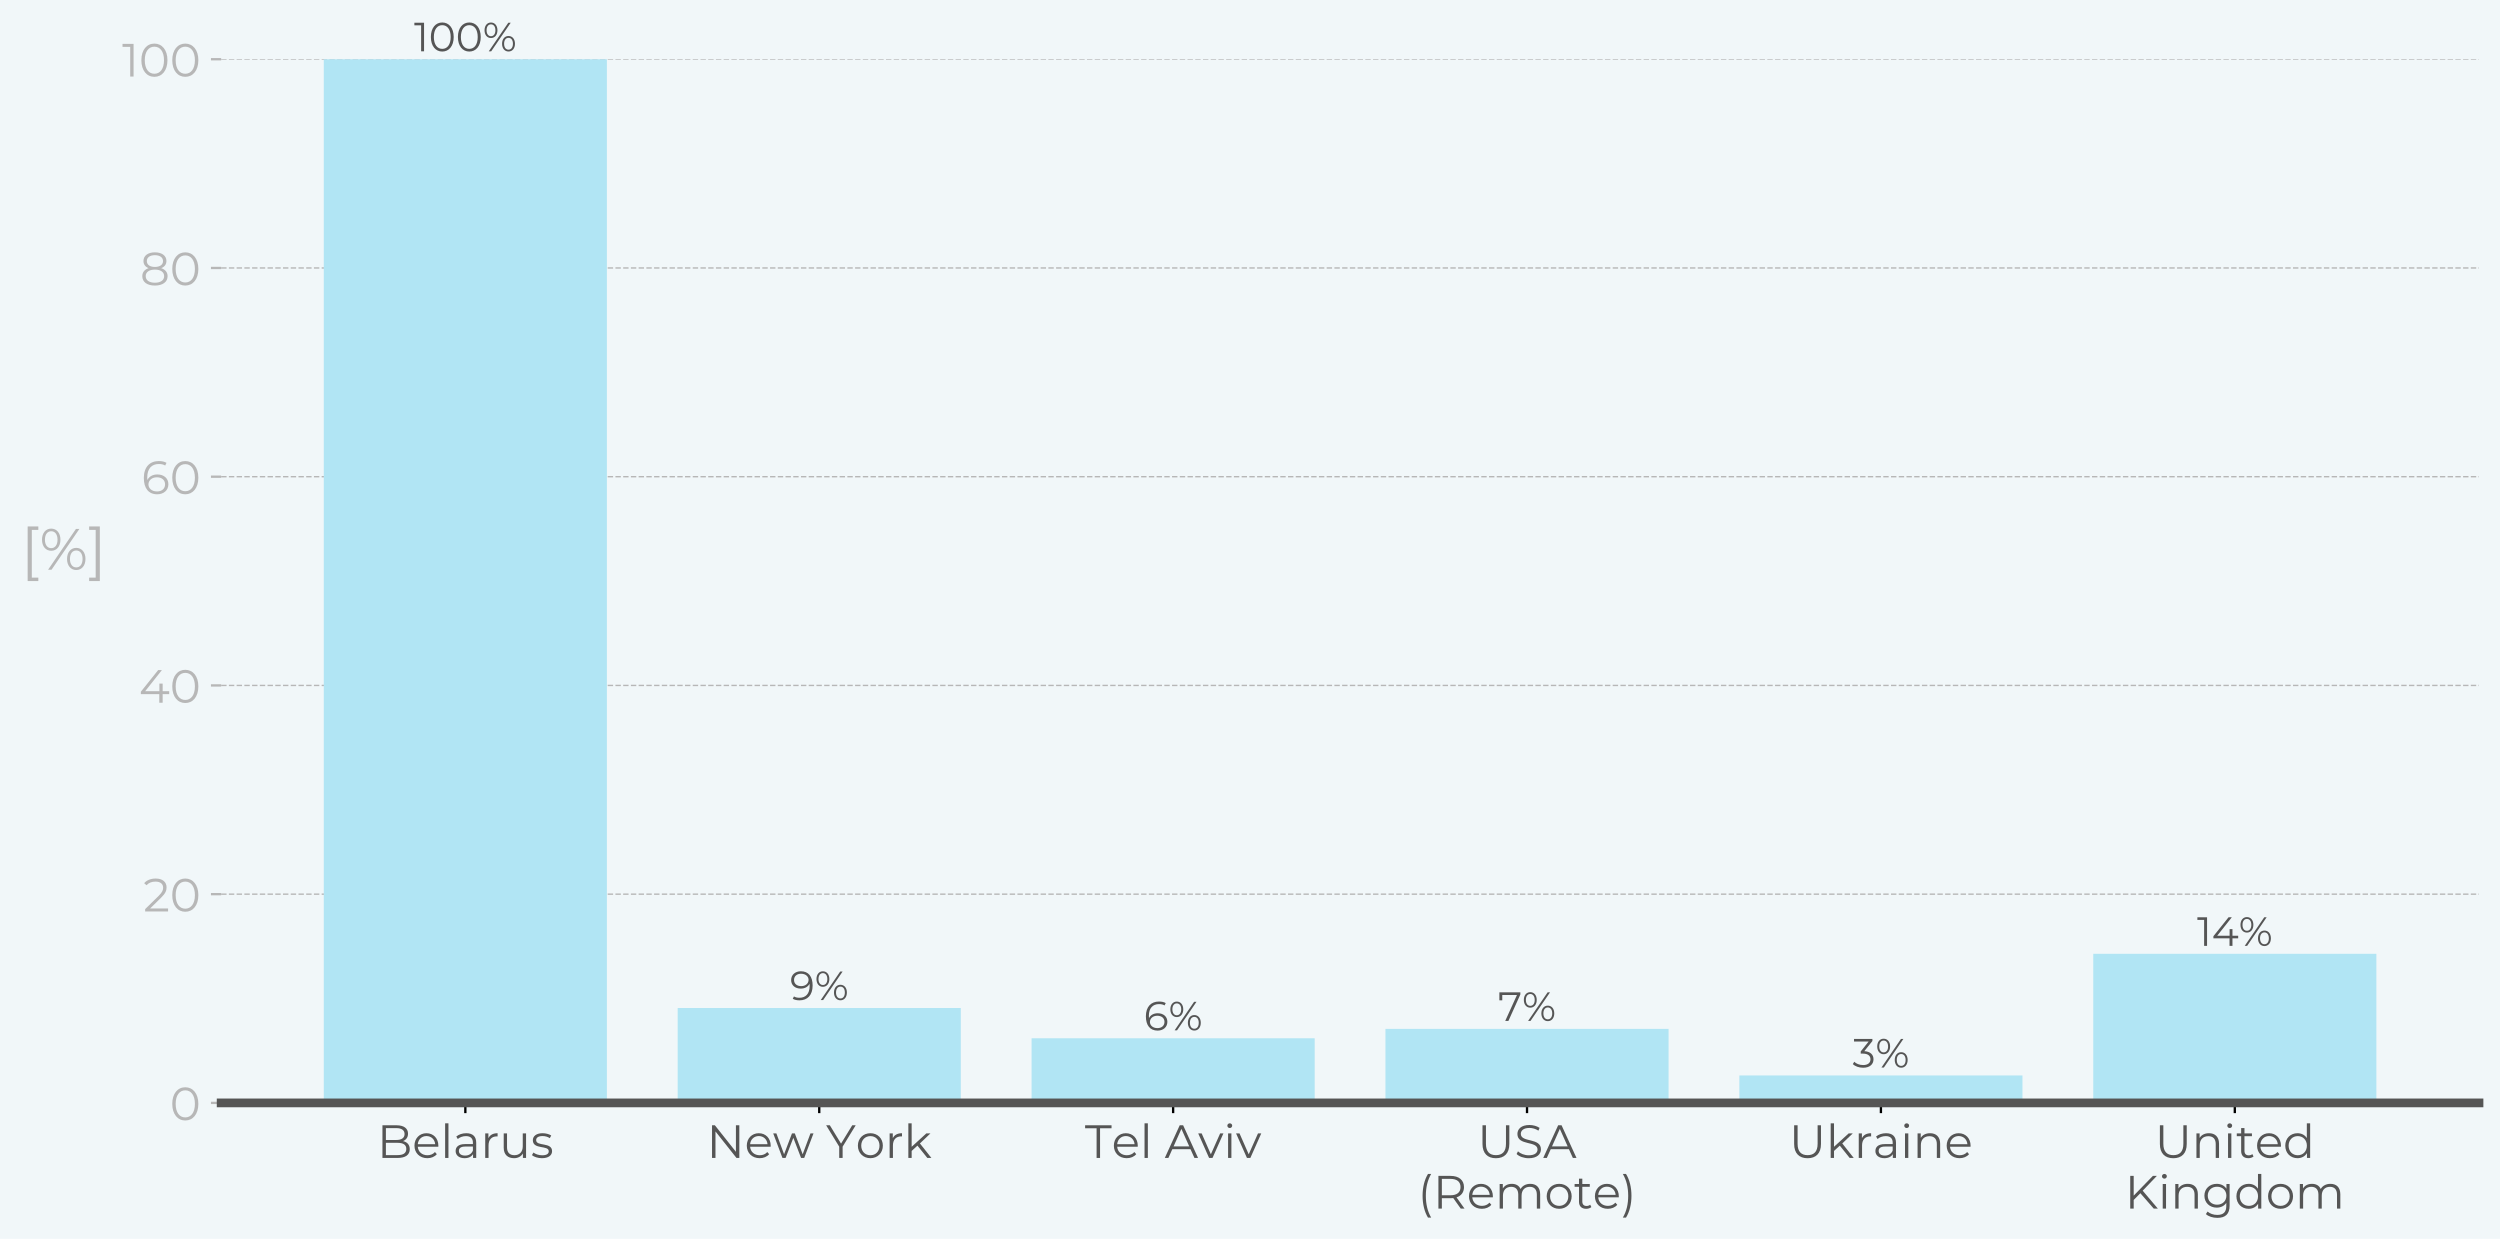
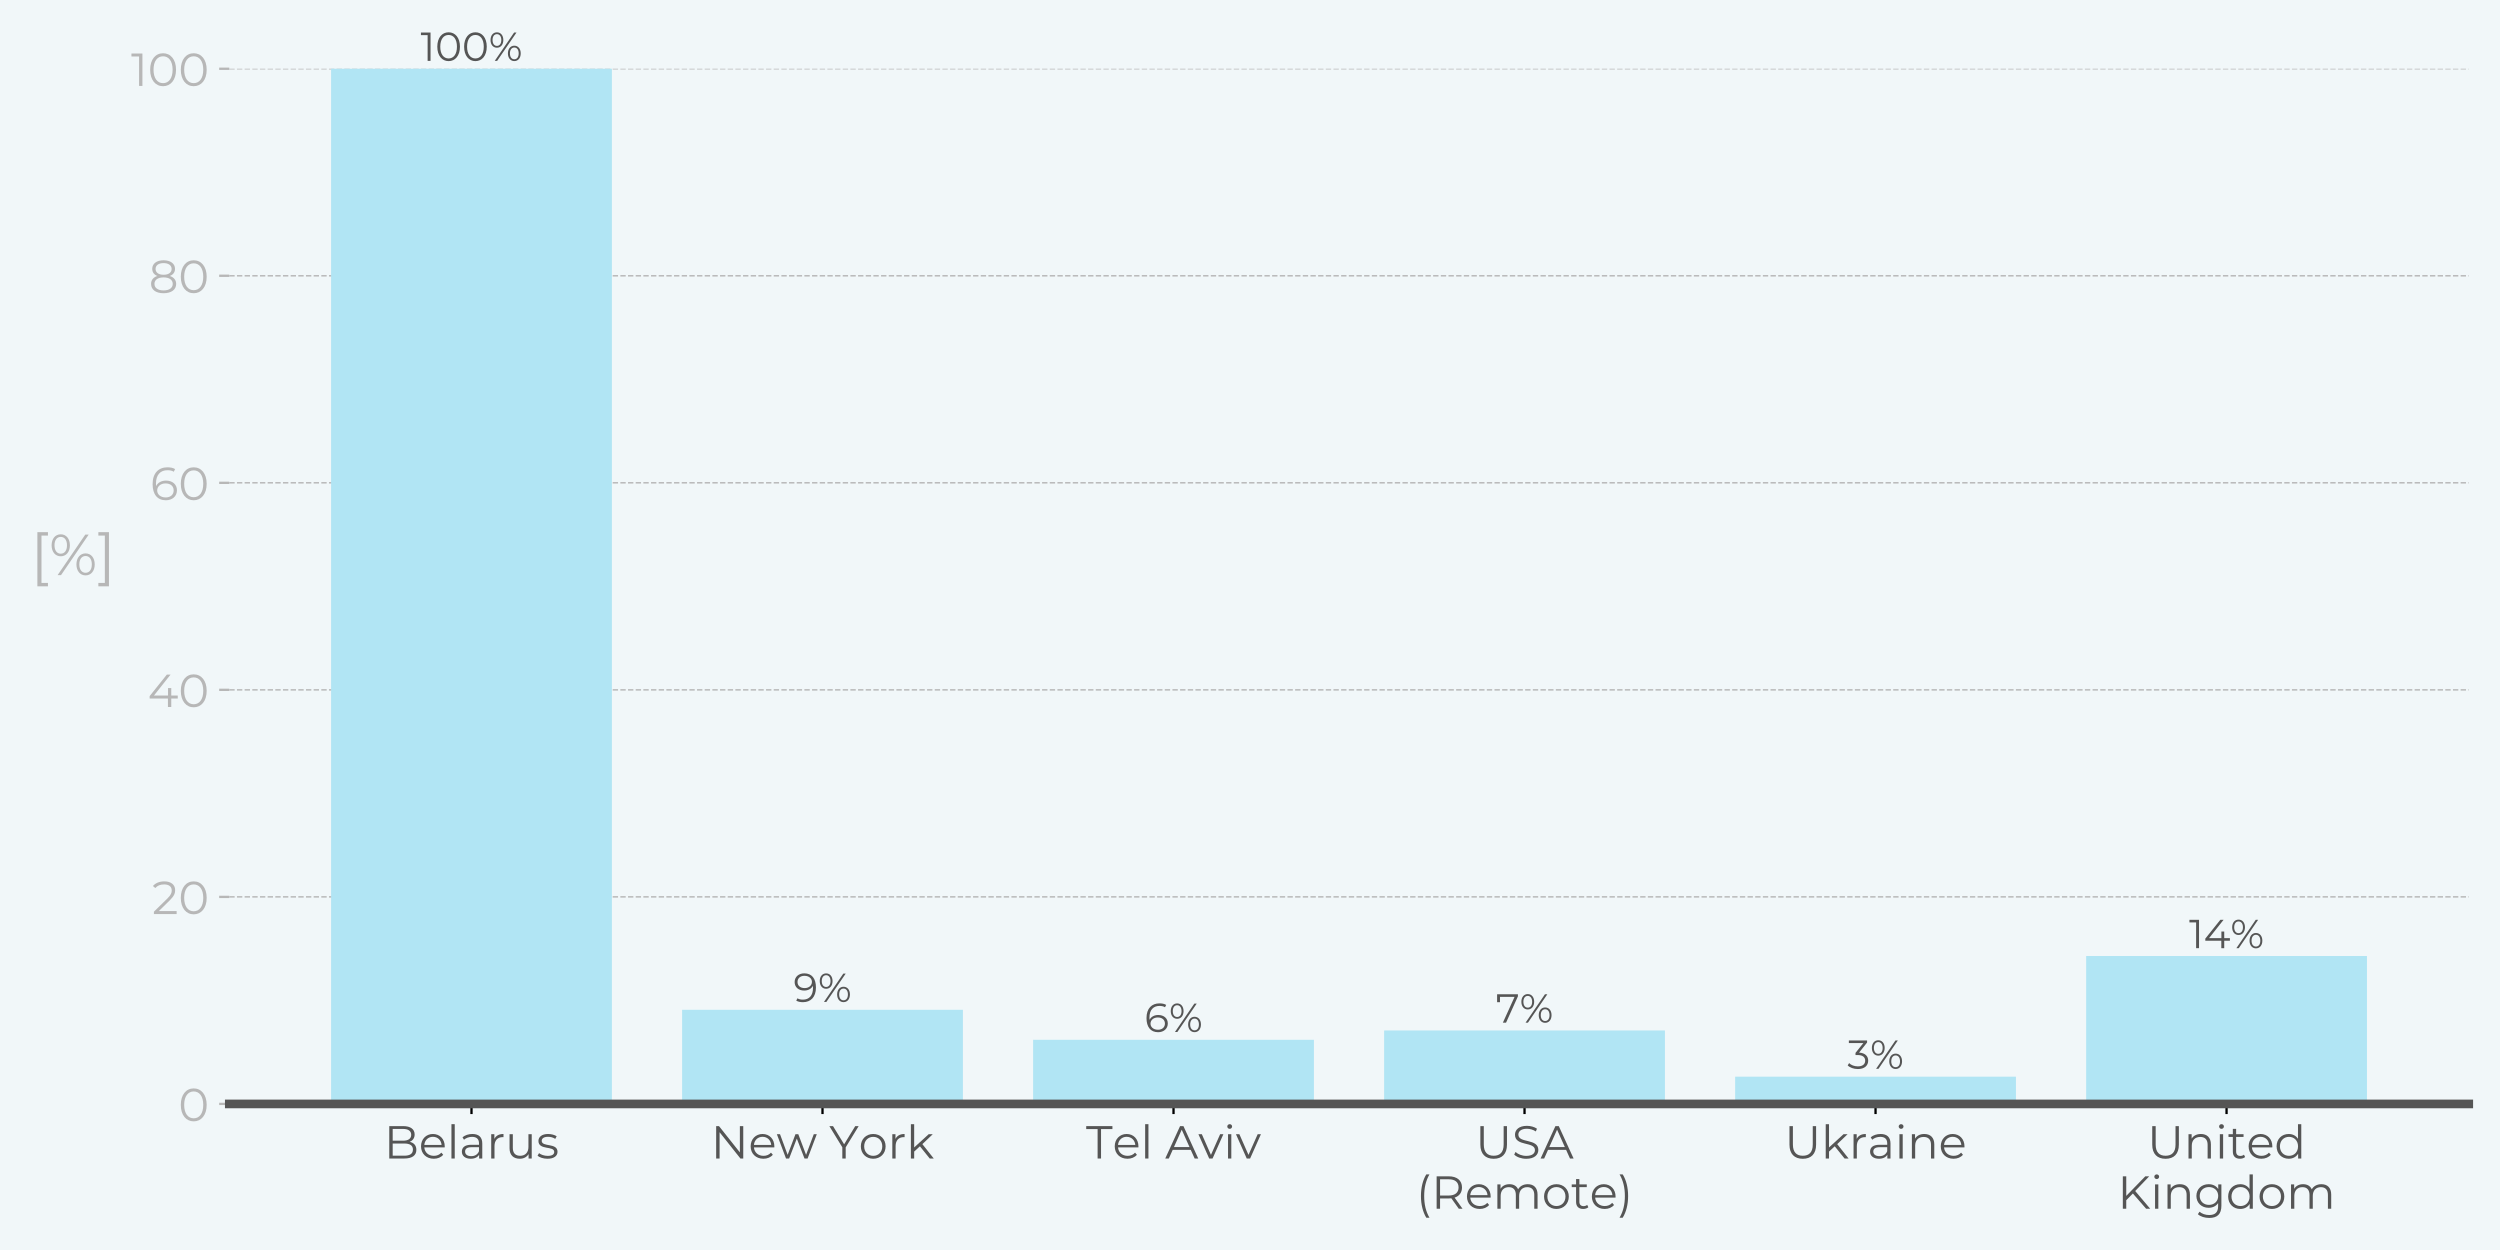
- <svg xmlns="http://www.w3.org/2000/svg" xmlns:xlink="http://www.w3.org/1999/xlink" width="856.965pt" height="424.667pt" viewBox="0 0 856.965 424.667" version="1.1">
+ <svg xmlns="http://www.w3.org/2000/svg" xmlns:xlink="http://www.w3.org/1999/xlink" width="864pt" height="432pt" viewBox="0 0 864 432" version="1.1">
  <defs>
    <style type="text/css">*{stroke-linejoin: round; stroke-linecap: butt}</style>
  </defs>
  <g id="figure_1">
    <g id="patch_1">
-       <path d="M -0 424.667  L 856.965 424.667  L 856.965 0  L -0 0  z " style="fill: #f1f7f9" />
+       <path d="M 0 432  L 864 432  L 864 0  L 0 0  z " style="fill: #f1f7f9" />
    </g>
    <g id="axes_1">
      <g id="patch_2">
-         <path d="M 75.81 378.057  L 849.765 378.057  L 849.765 20.305  L 75.81 20.305  z " style="fill: #f1f7f9" />
+         <path d="M 79.245 381.512  L 853.2 381.512  L 853.2 23.76  L 79.245 23.76  z " style="fill: #f1f7f9" />
      </g>
      <g id="matplotlib.axis_1">
        <g id="xtick_1">
          <g id="line2d_1">
            <defs>
-               <path id="m8fea19cbcb" d="M 0 0  L 0 3.5  " style="stroke: #000000; stroke-width: 0.8" />
+               <path id="m23e3462f44" d="M 0 0  L 0 3.5  " style="stroke: #000000; stroke-width: 0.8" />
            </defs>
            <g>
-               <use xlink:href="#m8fea19cbcb" x="159.514" y="378.057" style="stroke: #000000; stroke-width: 0.8" />
+               <use xlink:href="#m23e3462f44" x="162.949" y="381.512" style="stroke: #000000; stroke-width: 0.8" />
            </g>
          </g>
          <g id="text_1">
-             <g style="fill: #555555" transform="translate(129.2723 396.9298)scale(0.16 -0.16)">
+             <g style="fill: #555555" transform="translate(132.7073 400.3845)scale(0.16 -0.16)">
              <defs>
                <path id="Montserrat-Regular-42" d="M 3552 2310  C 3962 2477 4237 2816 4237 3328  C 4237 4058 3661 4480 2662 4480  L 730 4480  L 730 0  L 2790 0  C 3910 0 4474 435 4474 1197  C 4474 1805 4128 2182 3552 2310  z M 2630 4090  C 3347 4090 3763 3814 3763 3277  C 3763 2739 3347 2464 2630 2464  L 1203 2464  L 1203 4090  L 2630 4090  z M 2784 390  L 1203 390  L 1203 2074  L 2784 2074  C 3571 2074 4000 1818 4000 1235  C 4000 646 3571 390 2784 390  z " transform="scale(0.015625)" />
                <path id="Montserrat-Regular-65" d="M 3571 1683  C 3571 2694 2886 3392 1939 3392  C 992 3392 294 2682 294 1683  C 294 685 1011 -32 2061 -32  C 2592 -32 3059 160 3360 518  L 3104 813  C 2848 518 2483 371 2074 371  C 1338 371 800 838 749 1542  L 3565 1542  C 3565 1594 3571 1645 3571 1683  z M 1939 3002  C 2598 3002 3078 2541 3136 1882  L 749 1882  C 806 2541 1286 3002 1939 3002  z " transform="scale(0.015625)" />
                <path id="Montserrat-Regular-6c" d="M 634 0  L 1088 0  L 1088 4749  L 634 4749  L 634 0  z " transform="scale(0.015625)" />
                <path id="Montserrat-Regular-61" d="M 1811 3392  C 1280 3392 781 3226 442 2938  L 646 2598  C 922 2842 1331 2995 1766 2995  C 2394 2995 2720 2682 2720 2106  L 2720 1901  L 1651 1901  C 685 1901 352 1466 352 947  C 352 365 819 -32 1581 -32  C 2138 -32 2534 179 2739 525  L 2739 0  L 3174 0  L 3174 2086  C 3174 2957 2682 3392 1811 3392  z M 1651 326  C 1114 326 800 570 800 960  C 800 1306 1011 1562 1664 1562  L 2720 1562  L 2720 1011  C 2541 570 2163 326 1651 326  z " transform="scale(0.015625)" />
                <path id="Montserrat-Regular-72" d="M 1069 2707  L 1069 3366  L 634 3366  L 634 0  L 1088 0  L 1088 1715  C 1088 2509 1517 2957 2221 2957  C 2253 2957 2291 2950 2330 2950  L 2330 3392  C 1709 3392 1280 3155 1069 2707  z " transform="scale(0.015625)" />
                <path id="Montserrat-Regular-75" d="M 3213 3366  L 3213 1600  C 3213 832 2771 378 2067 378  C 1427 378 1056 742 1056 1459  L 1056 3366  L 602 3366  L 602 1414  C 602 448 1165 -32 2022 -32  C 2560 -32 2995 205 3232 614  L 3232 0  L 3667 0  L 3667 3366  L 3213 3366  z " transform="scale(0.015625)" />
                <path id="Montserrat-Regular-73" d="M 1536 -32  C 2413 -32 2925 346 2925 928  C 2925 2221 742 1536 742 2445  C 742 2765 1011 3002 1619 3002  C 1965 3002 2317 2918 2611 2714  L 2810 3078  C 2528 3270 2054 3392 1619 3392  C 762 3392 288 2982 288 2432  C 288 1101 2470 1792 2470 915  C 2470 582 2208 365 1568 365  C 1094 365 640 531 371 742  L 166 384  C 442 147 979 -32 1536 -32  z " transform="scale(0.015625)" />
              </defs>
              <use xlink:href="#Montserrat-Regular-42" />
              <use xlink:href="#Montserrat-Regular-65" x="75.4" />
              <use xlink:href="#Montserrat-Regular-6c" x="135.8" />
              <use xlink:href="#Montserrat-Regular-61" x="162.7" />
              <use xlink:href="#Montserrat-Regular-72" x="221.7" />
              <use xlink:href="#Montserrat-Regular-75" x="261.8" />
              <use xlink:href="#Montserrat-Regular-73" x="329.1" />
            </g>
          </g>
        </g>
        <g id="xtick_2">
          <g id="line2d_2">
            <g>
-               <use xlink:href="#m8fea19cbcb" x="280.823" y="378.057" style="stroke: #000000; stroke-width: 0.8" />
+               <use xlink:href="#m23e3462f44" x="284.258" y="381.512" style="stroke: #000000; stroke-width: 0.8" />
            </g>
          </g>
          <g id="text_2">
-             <g style="fill: #555555" transform="translate(242.2469 396.9298)scale(0.16 -0.16)">
+             <g style="fill: #555555" transform="translate(245.6819 400.3845)scale(0.16 -0.16)">
              <defs>
                <path id="Montserrat-Regular-4e" d="M 4006 4480  L 4006 845  L 1120 4480  L 730 4480  L 730 0  L 1203 0  L 1203 3635  L 4083 0  L 4474 0  L 4474 4480  L 4006 4480  z " transform="scale(0.015625)" />
                <path id="Montserrat-Regular-77" d="M 5158 3366  L 4090 506  L 3014 3366  L 2624 3366  L 1542 506  L 486 3366  L 51 3366  L 1318 0  L 1747 0  L 2810 2758  L 3872 0  L 4301 0  L 5574 3366  L 5158 3366  z " transform="scale(0.015625)" />
                <path id="Montserrat-Regular-20" transform="scale(0.015625)" />
                <path id="Montserrat-Regular-59" d="M 4058 4480  L 3584 4480  L 2048 1965  L 512 4480  L 6 4480  L 1798 1549  L 1798 0  L 2266 0  L 2266 1549  L 4058 4480  z " transform="scale(0.015625)" />
                <path id="Montserrat-Regular-6f" d="M 2010 -32  C 2995 -32 3718 685 3718 1683  C 3718 2682 2995 3392 2010 3392  C 1024 3392 294 2682 294 1683  C 294 685 1024 -32 2010 -32  z M 2010 371  C 1293 371 755 896 755 1683  C 755 2470 1293 2995 2010 2995  C 2726 2995 3258 2470 3258 1683  C 3258 896 2726 371 2010 371  z " transform="scale(0.015625)" />
                <path id="Montserrat-Regular-6b" d="M 3238 0  L 3795 0  L 2221 1990  L 3661 3366  L 3098 3366  L 1088 1530  L 1088 4749  L 634 4749  L 634 0  L 1088 0  L 1088 960  L 1882 1690  L 3238 0  z " transform="scale(0.015625)" />
              </defs>
              <use xlink:href="#Montserrat-Regular-4e" />
              <use xlink:href="#Montserrat-Regular-65" x="81.3" />
              <use xlink:href="#Montserrat-Regular-77" x="141.7" />
              <use xlink:href="#Montserrat-Regular-20" x="229.6" />
              <use xlink:href="#Montserrat-Regular-59" x="255.8" />
              <use xlink:href="#Montserrat-Regular-6f" x="319.3" />
              <use xlink:href="#Montserrat-Regular-72" x="382" />
              <use xlink:href="#Montserrat-Regular-6b" x="422.1" />
            </g>
          </g>
        </g>
        <g id="xtick_3">
          <g id="line2d_3">
            <g>
-               <use xlink:href="#m8fea19cbcb" x="402.133" y="378.057" style="stroke: #000000; stroke-width: 0.8" />
+               <use xlink:href="#m23e3462f44" x="405.568" y="381.512" style="stroke: #000000; stroke-width: 0.8" />
            </g>
          </g>
          <g id="text_3">
-             <g style="fill: #555555" transform="translate(371.8977 396.9298)scale(0.16 -0.16)">
+             <g style="fill: #555555" transform="translate(375.3327 400.3845)scale(0.16 -0.16)">
              <defs>
                <path id="Montserrat-Regular-54" d="M 1600 0  L 2074 0  L 2074 4070  L 3648 4070  L 3648 4480  L 26 4480  L 26 4070  L 1600 4070  L 1600 0  z " transform="scale(0.015625)" />
                <path id="Montserrat-Regular-41" d="M 4077 0  L 4576 0  L 2528 4480  L 2061 4480  L 13 0  L 506 0  L 1043 1197  L 3539 1197  L 4077 0  z M 1216 1581  L 2291 3987  L 3366 1581  L 1216 1581  z " transform="scale(0.015625)" />
                <path id="Montserrat-Regular-76" d="M 3014 3366  L 1741 499  L 480 3366  L 6 3366  L 1498 0  L 1965 0  L 3462 3366  L 3014 3366  z " transform="scale(0.015625)" />
                <path id="Montserrat-Regular-69" d="M 864 4102  C 1056 4102 1197 4250 1197 4435  C 1197 4608 1050 4749 864 4749  C 678 4749 531 4602 531 4429  C 531 4250 678 4102 864 4102  z M 634 0  L 1088 0  L 1088 3366  L 634 3366  L 634 0  z " transform="scale(0.015625)" />
              </defs>
              <use xlink:href="#Montserrat-Regular-54" />
              <use xlink:href="#Montserrat-Regular-65" x="57.4" />
              <use xlink:href="#Montserrat-Regular-6c" x="117.8" />
              <use xlink:href="#Montserrat-Regular-20" x="144.7" />
              <use xlink:href="#Montserrat-Regular-41" x="170.9" />
              <use xlink:href="#Montserrat-Regular-76" x="242.6" />
              <use xlink:href="#Montserrat-Regular-69" x="296.8" />
              <use xlink:href="#Montserrat-Regular-76" x="323.7" />
            </g>
          </g>
        </g>
        <g id="xtick_4">
          <g id="line2d_4">
            <g>
-               <use xlink:href="#m8fea19cbcb" x="523.442" y="378.057" style="stroke: #000000; stroke-width: 0.8" />
+               <use xlink:href="#m23e3462f44" x="526.877" y="381.512" style="stroke: #000000; stroke-width: 0.8" />
            </g>
          </g>
          <g id="text_4">
-             <g style="fill: #555555" transform="translate(506.4498 396.9298)scale(0.16 -0.16)">
+             <g style="fill: #555555" transform="translate(509.8848 400.3845)scale(0.16 -0.16)">
              <defs>
                <path id="Montserrat-Regular-55" d="M 2534 -38  C 3680 -38 4371 627 4371 1914  L 4371 4480  L 3910 4480  L 3910 1933  C 3910 870 3411 384 2534 384  C 1664 384 1165 870 1165 1933  L 1165 4480  L 691 4480  L 691 1914  C 691 627 1389 -38 2534 -38  z " transform="scale(0.015625)" />
                <path id="Montserrat-Regular-53" d="M 1965 -38  C 3110 -38 3635 525 3635 1184  C 3635 2816 877 2074 877 3302  C 877 3750 1242 4115 2061 4115  C 2458 4115 2906 3994 3290 3744  L 3450 4122  C 3091 4371 2566 4518 2061 4518  C 922 4518 410 3949 410 3290  C 410 1632 3168 2387 3168 1158  C 3168 717 2803 365 1965 365  C 1376 365 806 595 486 909  L 301 544  C 634 198 1293 -38 1965 -38  z " transform="scale(0.015625)" />
              </defs>
              <use xlink:href="#Montserrat-Regular-55" />
              <use xlink:href="#Montserrat-Regular-53" x="79.2" />
              <use xlink:href="#Montserrat-Regular-41" x="140.7" />
            </g>
-             <g style="fill: #555555" transform="translate(485.9773 414.2818)scale(0.16 -0.16)">
+             <g style="fill: #555555" transform="translate(489.4123 417.7365)scale(0.16 -0.16)">
              <defs>
                <path id="Montserrat-Regular-28" d="M 1408 -1242  L 1843 -1242  C 1338 -365 1114 614 1114 1754  C 1114 2893 1338 3872 1843 4749  L 1408 4749  C 934 3987 666 2931 666 1754  C 666 576 934 -467 1408 -1242  z " transform="scale(0.015625)" />
                <path id="Montserrat-Regular-52" d="M 4307 0  L 3213 1536  C 3866 1747 4237 2240 4237 2944  C 4237 3904 3546 4480 2406 4480  L 730 4480  L 730 0  L 1203 0  L 1203 1421  L 2406 1421  C 2534 1421 2650 1427 2765 1440  L 3789 0  L 4307 0  z M 2394 1824  L 1203 1824  L 1203 4070  L 2394 4070  C 3290 4070 3763 3661 3763 2944  C 3763 2240 3290 1824 2394 1824  z " transform="scale(0.015625)" />
                <path id="Montserrat-Regular-6d" d="M 4832 3392  C 4224 3392 3744 3117 3501 2682  C 3296 3155 2861 3392 2304 3392  C 1741 3392 1306 3155 1069 2752  L 1069 3366  L 634 3366  L 634 0  L 1088 0  L 1088 1766  C 1088 2534 1530 2982 2214 2982  C 2829 2982 3187 2618 3187 1907  L 3187 0  L 3642 0  L 3642 1766  C 3642 2534 4077 2982 4768 2982  C 5376 2982 5734 2618 5734 1907  L 5734 0  L 6189 0  L 6189 1952  C 6189 2918 5651 3392 4832 3392  z " transform="scale(0.015625)" />
                <path id="Montserrat-Regular-74" d="M 2246 531  C 2118 416 1933 358 1747 358  C 1370 358 1165 576 1165 973  L 1165 2982  L 2189 2982  L 2189 3366  L 1165 3366  L 1165 4102  L 710 4102  L 710 3366  L 109 3366  L 109 2982  L 710 2982  L 710 947  C 710 326 1062 -32 1696 -32  C 1958 -32 2227 45 2406 205  L 2246 531  z " transform="scale(0.015625)" />
                <path id="Montserrat-Regular-29" d="M 691 -1242  C 1171 -467 1440 576 1440 1754  C 1440 2931 1171 3987 691 4749  L 256 4749  C 768 3872 992 2893 992 1754  C 992 614 768 -365 256 -1242  L 691 -1242  z " transform="scale(0.015625)" />
              </defs>
              <use xlink:href="#Montserrat-Regular-28" />
              <use xlink:href="#Montserrat-Regular-52" x="32.9" />
              <use xlink:href="#Montserrat-Regular-65" x="105.2" />
              <use xlink:href="#Montserrat-Regular-6d" x="165.6" />
              <use xlink:href="#Montserrat-Regular-6f" x="271.7" />
              <use xlink:href="#Montserrat-Regular-74" x="334.4" />
              <use xlink:href="#Montserrat-Regular-65" x="375" />
              <use xlink:href="#Montserrat-Regular-29" x="435.4" />
            </g>
          </g>
        </g>
        <g id="xtick_5">
          <g id="line2d_5">
            <g>
-               <use xlink:href="#m8fea19cbcb" x="644.752" y="378.057" style="stroke: #000000; stroke-width: 0.8" />
+               <use xlink:href="#m23e3462f44" x="648.187" y="381.512" style="stroke: #000000; stroke-width: 0.8" />
            </g>
          </g>
          <g id="text_5">
-             <g style="fill: #555555" transform="translate(613.2793 396.9298)scale(0.16 -0.16)">
+             <g style="fill: #555555" transform="translate(616.7143 400.3845)scale(0.16 -0.16)">
              <defs>
                <path id="Montserrat-Regular-6e" d="M 2349 3392  C 1766 3392 1312 3155 1069 2746  L 1069 3366  L 634 3366  L 634 0  L 1088 0  L 1088 1766  C 1088 2534 1542 2982 2266 2982  C 2906 2982 3277 2618 3277 1907  L 3277 0  L 3731 0  L 3731 1952  C 3731 2918 3168 3392 2349 3392  z " transform="scale(0.015625)" />
              </defs>
              <use xlink:href="#Montserrat-Regular-55" />
              <use xlink:href="#Montserrat-Regular-6b" x="79.2" />
              <use xlink:href="#Montserrat-Regular-72" x="139.3" />
              <use xlink:href="#Montserrat-Regular-61" x="179.4" />
              <use xlink:href="#Montserrat-Regular-69" x="238.4" />
              <use xlink:href="#Montserrat-Regular-6e" x="265.3" />
              <use xlink:href="#Montserrat-Regular-65" x="333" />
            </g>
          </g>
        </g>
        <g id="xtick_6">
          <g id="line2d_6">
            <g>
-               <use xlink:href="#m8fea19cbcb" x="766.061" y="378.057" style="stroke: #000000; stroke-width: 0.8" />
+               <use xlink:href="#m23e3462f44" x="769.496" y="381.512" style="stroke: #000000; stroke-width: 0.8" />
            </g>
          </g>
          <g id="text_6">
-             <g style="fill: #555555" transform="translate(738.6527 396.9298)scale(0.16 -0.16)">
+             <g style="fill: #555555" transform="translate(742.0877 400.3845)scale(0.16 -0.16)">
              <defs>
                <path id="Montserrat-Regular-64" d="M 3251 4749  L 3251 2726  C 2970 3162 2509 3392 1971 3392  C 1011 3392 294 2701 294 1683  C 294 666 1011 -32 1971 -32  C 2528 -32 2995 211 3270 666  L 3270 0  L 3706 0  L 3706 4749  L 3251 4749  z M 2010 371  C 1293 371 755 896 755 1683  C 755 2470 1293 2995 2010 2995  C 2720 2995 3258 2470 3258 1683  C 3258 896 2720 371 2010 371  z " transform="scale(0.015625)" />
              </defs>
              <use xlink:href="#Montserrat-Regular-55" />
              <use xlink:href="#Montserrat-Regular-6e" x="79.2" />
              <use xlink:href="#Montserrat-Regular-69" x="146.9" />
              <use xlink:href="#Montserrat-Regular-74" x="173.8" />
              <use xlink:href="#Montserrat-Regular-65" x="214.4" />
              <use xlink:href="#Montserrat-Regular-64" x="274.8" />
            </g>
-             <g style="fill: #555555" transform="translate(728.3902 414.2818)scale(0.16 -0.16)">
+             <g style="fill: #555555" transform="translate(731.8252 417.7365)scale(0.16 -0.16)">
              <defs>
                <path id="Montserrat-Regular-4b" d="M 3949 0  L 4512 0  L 2438 2451  L 4378 4480  L 3834 4480  L 1203 1773  L 1203 4480  L 730 4480  L 730 0  L 1203 0  L 1203 1178  L 2118 2106  L 3949 0  z " transform="scale(0.015625)" />
                <path id="Montserrat-Regular-67" d="M 3315 3366  L 3315 2720  C 3034 3162 2547 3392 1984 3392  C 1024 3392 294 2733 294 1766  C 294 800 1024 128 1984 128  C 2534 128 3014 352 3296 781  L 3296 352  C 3296 -480 2906 -870 2054 -870  C 1536 -870 1050 -698 730 -410  L 499 -755  C 851 -1088 1453 -1274 2067 -1274  C 3181 -1274 3750 -749 3750 410  L 3750 3366  L 3315 3366  z M 2029 531  C 1286 531 755 1037 755 1766  C 755 2496 1286 2995 2029 2995  C 2771 2995 3309 2496 3309 1766  C 3309 1037 2771 531 2029 531  z " transform="scale(0.015625)" />
              </defs>
              <use xlink:href="#Montserrat-Regular-4b" />
              <use xlink:href="#Montserrat-Regular-69" x="71.1" />
              <use xlink:href="#Montserrat-Regular-6e" x="98" />
              <use xlink:href="#Montserrat-Regular-67" x="165.7" />
              <use xlink:href="#Montserrat-Regular-64" x="234.3" />
              <use xlink:href="#Montserrat-Regular-6f" x="302.1" />
              <use xlink:href="#Montserrat-Regular-6d" x="364.8" />
            </g>
          </g>
        </g>
      </g>
      <g id="matplotlib.axis_2">
        <g id="ytick_1">
          <g id="line2d_7">
-             <path d="M 75.81 378.057  L 849.765 378.057  " clip-path="url(#pbeb28e594c)" style="fill: none; stroke-dasharray: 1.85,0.8; stroke-dashoffset: 0; stroke: #b7b7b7; stroke-width: 0.5" />
+             <path d="M 79.245 381.512  L 853.2 381.512  " clip-path="url(#p36c15c133e)" style="fill: none; stroke-dasharray: 1.85,0.8; stroke-dashoffset: 0; stroke: #b7b7b7; stroke-width: 0.5" />
          </g>
          <g id="line2d_8">
            <defs>
-               <path id="m21dc21e4f1" d="M 0 0  L -3.5 0  " style="stroke: #b7b7b7; stroke-width: 0.8" />
+               <path id="mf2e32d3ed6" d="M 0 0  L -3.5 0  " style="stroke: #b7b7b7; stroke-width: 0.8" />
            </defs>
            <g>
-               <use xlink:href="#m21dc21e4f1" x="75.81" y="378.057" style="fill: #b7b7b7; stroke: #b7b7b7; stroke-width: 0.8" />
+               <use xlink:href="#mf2e32d3ed6" x="79.245" y="381.512" style="fill: #b7b7b7; stroke: #b7b7b7; stroke-width: 0.8" />
            </g>
          </g>
          <g id="text_7">
-             <g style="fill: #b7b7b7" transform="translate(58.2175 383.9936)scale(0.16 -0.16)">
+             <g style="fill: #b7b7b7" transform="translate(61.6525 387.4482)scale(0.16 -0.16)">
              <defs>
                <path id="Montserrat-Regular-30" d="M 2118 -38  C 3155 -38 3910 813 3910 2240  C 3910 3667 3155 4518 2118 4518  C 1082 4518 333 3667 333 2240  C 333 813 1082 -38 2118 -38  z M 2118 384  C 1338 384 800 1043 800 2240  C 800 3437 1338 4096 2118 4096  C 2899 4096 3437 3437 3437 2240  C 3437 1043 2899 384 2118 384  z " transform="scale(0.015625)" />
              </defs>
              <use xlink:href="#Montserrat-Regular-30" />
            </g>
          </g>
        </g>
        <g id="ytick_2">
          <g id="line2d_9">
-             <path d="M 75.81 306.507  L 849.765 306.507  " clip-path="url(#pbeb28e594c)" style="fill: none; stroke-dasharray: 1.85,0.8; stroke-dashoffset: 0; stroke: #b7b7b7; stroke-width: 0.5" />
+             <path d="M 79.245 309.962  L 853.2 309.962  " clip-path="url(#p36c15c133e)" style="fill: none; stroke-dasharray: 1.85,0.8; stroke-dashoffset: 0; stroke: #b7b7b7; stroke-width: 0.5" />
          </g>
          <g id="line2d_10">
            <g>
-               <use xlink:href="#m21dc21e4f1" x="75.81" y="306.507" style="fill: #b7b7b7; stroke: #b7b7b7; stroke-width: 0.8" />
+               <use xlink:href="#mf2e32d3ed6" x="79.245" y="309.962" style="fill: #b7b7b7; stroke: #b7b7b7; stroke-width: 0.8" />
            </g>
          </g>
          <g id="text_8">
-             <g style="fill: #b7b7b7" transform="translate(49.13 312.4432)scale(0.16 -0.16)">
+             <g style="fill: #b7b7b7" transform="translate(52.565 315.8979)scale(0.16 -0.16)">
              <defs>
                <path id="Montserrat-Regular-32" d="M 928 410  L 2451 1907  C 3053 2496 3187 2880 3187 3309  C 3187 4058 2611 4518 1702 4518  C 1018 4518 461 4288 115 3878  L 442 3597  C 736 3936 1139 4096 1664 4096  C 2349 4096 2714 3776 2714 3258  C 2714 2950 2618 2650 2112 2150  L 250 326  L 250 0  L 3392 0  L 3392 410  L 928 410  z " transform="scale(0.015625)" />
              </defs>
              <use xlink:href="#Montserrat-Regular-32" />
              <use xlink:href="#Montserrat-Regular-30" x="56.8" />
            </g>
          </g>
        </g>
        <g id="ytick_3">
          <g id="line2d_11">
-             <path d="M 75.81 234.957  L 849.765 234.957  " clip-path="url(#pbeb28e594c)" style="fill: none; stroke-dasharray: 1.85,0.8; stroke-dashoffset: 0; stroke: #b7b7b7; stroke-width: 0.5" />
+             <path d="M 79.245 238.411  L 853.2 238.411  " clip-path="url(#p36c15c133e)" style="fill: none; stroke-dasharray: 1.85,0.8; stroke-dashoffset: 0; stroke: #b7b7b7; stroke-width: 0.5" />
          </g>
          <g id="line2d_12">
            <g>
-               <use xlink:href="#m21dc21e4f1" x="75.81" y="234.957" style="fill: #b7b7b7; stroke: #b7b7b7; stroke-width: 0.8" />
+               <use xlink:href="#mf2e32d3ed6" x="79.245" y="238.411" style="fill: #b7b7b7; stroke: #b7b7b7; stroke-width: 0.8" />
            </g>
          </g>
          <g id="text_9">
-             <g style="fill: #b7b7b7" transform="translate(47.6425 240.8928)scale(0.16 -0.16)">
+             <g style="fill: #b7b7b7" transform="translate(51.0775 244.3475)scale(0.16 -0.16)">
              <defs>
                <path id="Montserrat-Regular-34" d="M 4141 1587  L 3245 1587  L 3245 2624  L 2797 2624  L 2797 1587  L 851 1587  L 3142 4480  L 2630 4480  L 256 1510  L 256 1178  L 2784 1178  L 2784 0  L 3245 0  L 3245 1178  L 4141 1178  L 4141 1587  z " transform="scale(0.015625)" />
              </defs>
              <use xlink:href="#Montserrat-Regular-34" />
              <use xlink:href="#Montserrat-Regular-30" x="66.1" />
            </g>
          </g>
        </g>
        <g id="ytick_4">
          <g id="line2d_13">
-             <path d="M 75.81 163.406  L 849.765 163.406  " clip-path="url(#pbeb28e594c)" style="fill: none; stroke-dasharray: 1.85,0.8; stroke-dashoffset: 0; stroke: #b7b7b7; stroke-width: 0.5" />
+             <path d="M 79.245 166.861  L 853.2 166.861  " clip-path="url(#p36c15c133e)" style="fill: none; stroke-dasharray: 1.85,0.8; stroke-dashoffset: 0; stroke: #b7b7b7; stroke-width: 0.5" />
          </g>
          <g id="line2d_14">
            <g>
-               <use xlink:href="#m21dc21e4f1" x="75.81" y="163.406" style="fill: #b7b7b7; stroke: #b7b7b7; stroke-width: 0.8" />
+               <use xlink:href="#mf2e32d3ed6" x="79.245" y="166.861" style="fill: #b7b7b7; stroke: #b7b7b7; stroke-width: 0.8" />
            </g>
          </g>
          <g id="text_10">
-             <g style="fill: #b7b7b7" transform="translate(48.4725 169.3424)scale(0.16 -0.16)">
+             <g style="fill: #b7b7b7" transform="translate(51.9075 172.7971)scale(0.16 -0.16)">
              <defs>
                <path id="Montserrat-Regular-36" d="M 2189 2682  C 1568 2682 1043 2406 819 1914  C 806 2048 800 2176 800 2278  C 800 3494 1421 4115 2387 4115  C 2720 4115 3027 4058 3258 3904  L 3443 4275  C 3162 4448 2784 4518 2381 4518  C 1165 4518 333 3725 333 2202  C 333 787 979 -38 2170 -38  C 3040 -38 3699 499 3699 1338  C 3699 2157 3078 2682 2189 2682  z M 2150 352  C 1376 352 966 819 966 1312  C 966 1869 1434 2291 2118 2291  C 2810 2291 3245 1914 3245 1325  C 3245 730 2797 352 2150 352  z " transform="scale(0.015625)" />
              </defs>
              <use xlink:href="#Montserrat-Regular-36" />
              <use xlink:href="#Montserrat-Regular-30" x="60.9" />
            </g>
          </g>
        </g>
        <g id="ytick_5">
          <g id="line2d_15">
-             <path d="M 75.81 91.856  L 849.765 91.856  " clip-path="url(#pbeb28e594c)" style="fill: none; stroke-dasharray: 1.85,0.8; stroke-dashoffset: 0; stroke: #b7b7b7; stroke-width: 0.5" />
+             <path d="M 79.245 95.31  L 853.2 95.31  " clip-path="url(#p36c15c133e)" style="fill: none; stroke-dasharray: 1.85,0.8; stroke-dashoffset: 0; stroke: #b7b7b7; stroke-width: 0.5" />
          </g>
          <g id="line2d_16">
            <g>
-               <use xlink:href="#m21dc21e4f1" x="75.81" y="91.856" style="fill: #b7b7b7; stroke: #b7b7b7; stroke-width: 0.8" />
+               <use xlink:href="#mf2e32d3ed6" x="79.245" y="95.31" style="fill: #b7b7b7; stroke: #b7b7b7; stroke-width: 0.8" />
            </g>
          </g>
          <g id="text_11">
-             <g style="fill: #b7b7b7" transform="translate(48.01 97.79196)scale(0.16 -0.16)">
+             <g style="fill: #b7b7b7" transform="translate(51.445 101.2467)scale(0.16 -0.16)">
              <defs>
                <path id="Montserrat-Regular-38" d="M 2899 2349  C 3360 2528 3616 2867 3616 3334  C 3616 4064 2982 4518 2035 4518  C 1088 4518 467 4064 467 3334  C 467 2867 717 2528 1171 2349  C 614 2163 307 1786 307 1248  C 307 454 960 -38 2035 -38  C 3104 -38 3776 454 3776 1248  C 3776 1779 3462 2163 2899 2349  z M 928 3322  C 928 3821 1357 4128 2035 4128  C 2707 4128 3149 3821 3149 3315  C 3149 2829 2733 2515 2035 2515  C 1338 2515 928 2829 928 3322  z M 2035 352  C 1242 352 774 698 774 1254  C 774 1805 1242 2150 2035 2150  C 2829 2150 3302 1805 3302 1254  C 3302 698 2829 352 2035 352  z " transform="scale(0.015625)" />
              </defs>
              <use xlink:href="#Montserrat-Regular-38" />
              <use xlink:href="#Montserrat-Regular-30" x="63.8" />
            </g>
          </g>
        </g>
        <g id="ytick_6">
          <g id="line2d_17">
-             <path d="M 75.81 20.305  L 849.765 20.305  " clip-path="url(#pbeb28e594c)" style="fill: none; stroke-dasharray: 1.85,0.8; stroke-dashoffset: 0; stroke: #b7b7b7; stroke-width: 0.5" />
+             <path d="M 79.245 23.76  L 853.2 23.76  " clip-path="url(#p36c15c133e)" style="fill: none; stroke-dasharray: 1.85,0.8; stroke-dashoffset: 0; stroke: #b7b7b7; stroke-width: 0.5" />
          </g>
          <g id="line2d_18">
            <g>
-               <use xlink:href="#m21dc21e4f1" x="75.81" y="20.305" style="fill: #b7b7b7; stroke: #b7b7b7; stroke-width: 0.8" />
+               <use xlink:href="#mf2e32d3ed6" x="79.245" y="23.76" style="fill: #b7b7b7; stroke: #b7b7b7; stroke-width: 0.8" />
            </g>
          </g>
          <g id="text_12">
-             <g style="fill: #b7b7b7" transform="translate(41.85 26.24156)scale(0.16 -0.16)">
+             <g style="fill: #b7b7b7" transform="translate(45.285 29.69625)scale(0.16 -0.16)">
              <defs>
                <path id="Montserrat-Regular-31" d="M 58 4480  L 58 4070  L 1114 4070  L 1114 0  L 1574 0  L 1574 4480  L 58 4480  z " transform="scale(0.015625)" />
              </defs>
              <use xlink:href="#Montserrat-Regular-31" />
              <use xlink:href="#Montserrat-Regular-30" x="36.1" />
              <use xlink:href="#Montserrat-Regular-30" x="102.3" />
            </g>
          </g>
        </g>
        <g id="text_13">
-           <g style="fill: #b7b7b7" transform="translate(7.2 195.3001)scale(0.2 -0.2)">
+           <g style="fill: #b7b7b7" transform="translate(10.635 198.7548)scale(0.2 -0.2)">
            <defs>
              <path id="Montserrat-Regular-5b" d="M 730 -1242  L 1901 -1242  L 1901 -864  L 1184 -864  L 1184 4371  L 1901 4371  L 1901 4749  L 730 4749  L 730 -1242  z " transform="scale(0.015625)" />
              <path id="Montserrat-Regular-25" d="M 1280 2080  C 1875 2080 2291 2560 2291 3296  C 2291 4032 1875 4512 1280 4512  C 678 4512 269 4026 269 3296  C 269 2566 678 2080 1280 2080  z M 934 0  L 1312 0  L 4371 4480  L 3994 4480  L 934 0  z M 1280 2368  C 858 2368 589 2720 589 3296  C 589 3872 858 4224 1280 4224  C 1696 4224 1971 3878 1971 3296  C 1971 2714 1696 2368 1280 2368  z M 4026 -32  C 4627 -32 5037 454 5037 1184  C 5037 1914 4627 2400 4026 2400  C 3430 2400 3014 1914 3014 1184  C 3014 454 3430 -32 4026 -32  z M 4026 256  C 3610 256 3334 602 3334 1184  C 3334 1766 3610 2112 4026 2112  C 4448 2112 4717 1760 4717 1184  C 4717 608 4448 256 4026 256  z " transform="scale(0.015625)" />
              <path id="Montserrat-Regular-5d" d="M 1306 -1242  L 1306 4749  L 134 4749  L 134 4371  L 851 4371  L 851 -864  L 134 -864  L 134 -1242  L 1306 -1242  z " transform="scale(0.015625)" />
            </defs>
            <use xlink:href="#Montserrat-Regular-5b" />
            <use xlink:href="#Montserrat-Regular-25" x="31.8" />
            <use xlink:href="#Montserrat-Regular-5d" x="114.7" />
          </g>
        </g>
      </g>
      <g id="patch_3">
-         <path d="M 110.99 378.057  L 208.037 378.057  L 208.037 20.305  L 110.99 20.305  z " clip-path="url(#pbeb28e594c)" style="fill: #b1e5f4" />
+         <path d="M 114.425 381.512  L 211.472 381.512  L 211.472 23.76  L 114.425 23.76  z " clip-path="url(#p36c15c133e)" style="fill: #b1e5f4" />
      </g>
      <g id="patch_4">
-         <path d="M 232.299 378.057  L 329.347 378.057  L 329.347 345.534  L 232.299 345.534  z " clip-path="url(#pbeb28e594c)" style="fill: #b1e5f4" />
+         <path d="M 235.734 381.512  L 332.782 381.512  L 332.782 348.989  L 235.734 348.989  z " clip-path="url(#p36c15c133e)" style="fill: #b1e5f4" />
      </g>
      <g id="patch_5">
-         <path d="M 353.609 378.057  L 450.657 378.057  L 450.657 355.911  L 353.609 355.911  z " clip-path="url(#pbeb28e594c)" style="fill: #b1e5f4" />
+         <path d="M 357.044 381.512  L 454.092 381.512  L 454.092 359.365  L 357.044 359.365  z " clip-path="url(#p36c15c133e)" style="fill: #b1e5f4" />
      </g>
      <g id="patch_6">
-         <path d="M 474.918 378.057  L 571.966 378.057  L 571.966 352.685  L 474.918 352.685  z " clip-path="url(#pbeb28e594c)" style="fill: #b1e5f4" />
+         <path d="M 478.353 381.512  L 575.401 381.512  L 575.401 356.14  L 478.353 356.14  z " clip-path="url(#p36c15c133e)" style="fill: #b1e5f4" />
      </g>
      <g id="patch_7">
-         <path d="M 596.228 378.057  L 693.276 378.057  L 693.276 368.643  L 596.228 368.643  z " clip-path="url(#pbeb28e594c)" style="fill: #b1e5f4" />
+         <path d="M 599.663 381.512  L 696.711 381.512  L 696.711 372.097  L 599.663 372.097  z " clip-path="url(#p36c15c133e)" style="fill: #b1e5f4" />
      </g>
      <g id="patch_8">
-         <path d="M 717.538 378.057  L 814.585 378.057  L 814.585 326.95  L 717.538 326.95  z " clip-path="url(#pbeb28e594c)" style="fill: #b1e5f4" />
+         <path d="M 720.973 381.512  L 818.02 381.512  L 818.02 330.405  L 720.973 330.405  z " clip-path="url(#p36c15c133e)" style="fill: #b1e5f4" />
      </g>
      <g id="text_14">
-         <g style="fill: #555555" transform="translate(141.9152 17.58844)scale(0.14 -0.14)">
+         <g style="fill: #555555" transform="translate(145.3502 21.04312)scale(0.14 -0.14)">
          <use xlink:href="#Montserrat-Regular-31" />
          <use xlink:href="#Montserrat-Regular-30" x="36.1" />
          <use xlink:href="#Montserrat-Regular-30" x="102.3" />
          <use xlink:href="#Montserrat-Regular-25" x="168.5" />
        </g>
      </g>
      <g id="text_15">
-         <g style="fill: #555555" transform="translate(270.7563 342.8175)scale(0.14 -0.14)">
+         <g style="fill: #555555" transform="translate(274.1913 346.2722)scale(0.14 -0.14)">
          <defs>
            <path id="Montserrat-Regular-39" d="M 1728 4518  C 858 4518 198 3981 198 3142  C 198 2323 819 1798 1709 1798  C 2330 1798 2854 2074 3078 2566  C 3091 2432 3098 2304 3098 2202  C 3098 986 2477 365 1510 365  C 1178 365 870 422 640 576  L 454 205  C 736 32 1114 -38 1517 -38  C 2733 -38 3565 755 3565 2278  C 3565 3693 2918 4518 1728 4518  z M 1779 2189  C 1088 2189 653 2566 653 3155  C 653 3750 1101 4128 1747 4128  C 2522 4128 2931 3661 2931 3168  C 2931 2611 2464 2189 1779 2189  z " transform="scale(0.015625)" />
          </defs>
          <use xlink:href="#Montserrat-Regular-39" />
          <use xlink:href="#Montserrat-Regular-25" x="60.9" />
        </g>
      </g>
      <g id="text_16">
-         <g style="fill: #555555" transform="translate(392.0658 353.1939)scale(0.14 -0.14)">
+         <g style="fill: #555555" transform="translate(395.5008 356.6486)scale(0.14 -0.14)">
          <use xlink:href="#Montserrat-Regular-36" />
          <use xlink:href="#Montserrat-Regular-25" x="60.9" />
        </g>
      </g>
      <g id="text_17">
-         <g style="fill: #555555" transform="translate(513.5154 349.968)scale(0.14 -0.14)">
+         <g style="fill: #555555" transform="translate(516.9504 353.4226)scale(0.14 -0.14)">
          <defs>
            <path id="Montserrat-Regular-37" d="M 205 4480  L 205 3232  L 659 3232  L 659 4070  L 2963 4070  L 1120 0  L 1619 0  L 3494 4154  L 3494 4480  L 205 4480  z " transform="scale(0.015625)" />
          </defs>
          <use xlink:href="#Montserrat-Regular-37" />
          <use xlink:href="#Montserrat-Regular-25" x="58.9" />
        </g>
      </g>
      <g id="text_18">
-         <g style="fill: #555555" transform="translate(635 365.9259)scale(0.14 -0.14)">
+         <g style="fill: #555555" transform="translate(638.435 369.3806)scale(0.14 -0.14)">
          <defs>
            <path id="Montserrat-Regular-33" d="M 1856 2560  L 3123 4154  L 3123 4480  L 243 4480  L 243 4070  L 2534 4070  L 1293 2515  L 1293 2176  L 1613 2176  C 2445 2176 2822 1824 2822 1286  C 2822 730 2413 384 1670 384  C 1088 384 570 602 282 902  L 58 538  C 403 186 1024 -38 1670 -38  C 2752 -38 3296 538 3296 1286  C 3296 2003 2816 2509 1856 2560  z " transform="scale(0.015625)" />
          </defs>
          <use xlink:href="#Montserrat-Regular-33" />
          <use xlink:href="#Montserrat-Regular-25" x="56.4" />
        </g>
      </g>
      <g id="text_19">
-         <g style="fill: #555555" transform="translate(753.1048 324.233)scale(0.14 -0.14)">
+         <g style="fill: #555555" transform="translate(756.5398 327.6877)scale(0.14 -0.14)">
          <use xlink:href="#Montserrat-Regular-31" />
          <use xlink:href="#Montserrat-Regular-34" x="36.1" />
          <use xlink:href="#Montserrat-Regular-25" x="102.2" />
        </g>
      </g>
      <g id="line2d_19">
-         <path d="M 75.81 378.057  L 849.765 378.057  " style="fill: none; stroke: #555555; stroke-width: 3; stroke-linecap: square" />
+         <path d="M 79.245 381.512  L 853.2 381.512  " style="fill: none; stroke: #555555; stroke-width: 3; stroke-linecap: square" />
      </g>
    </g>
  </g>
  <defs>
-     <clipPath id="pbeb28e594c">
-       <rect x="75.81" y="20.305" width="773.955" height="357.752" />
+     <clipPath id="p36c15c133e">
+       <rect x="79.245" y="23.76" width="773.955" height="357.752" />
    </clipPath>
  </defs>
</svg>
